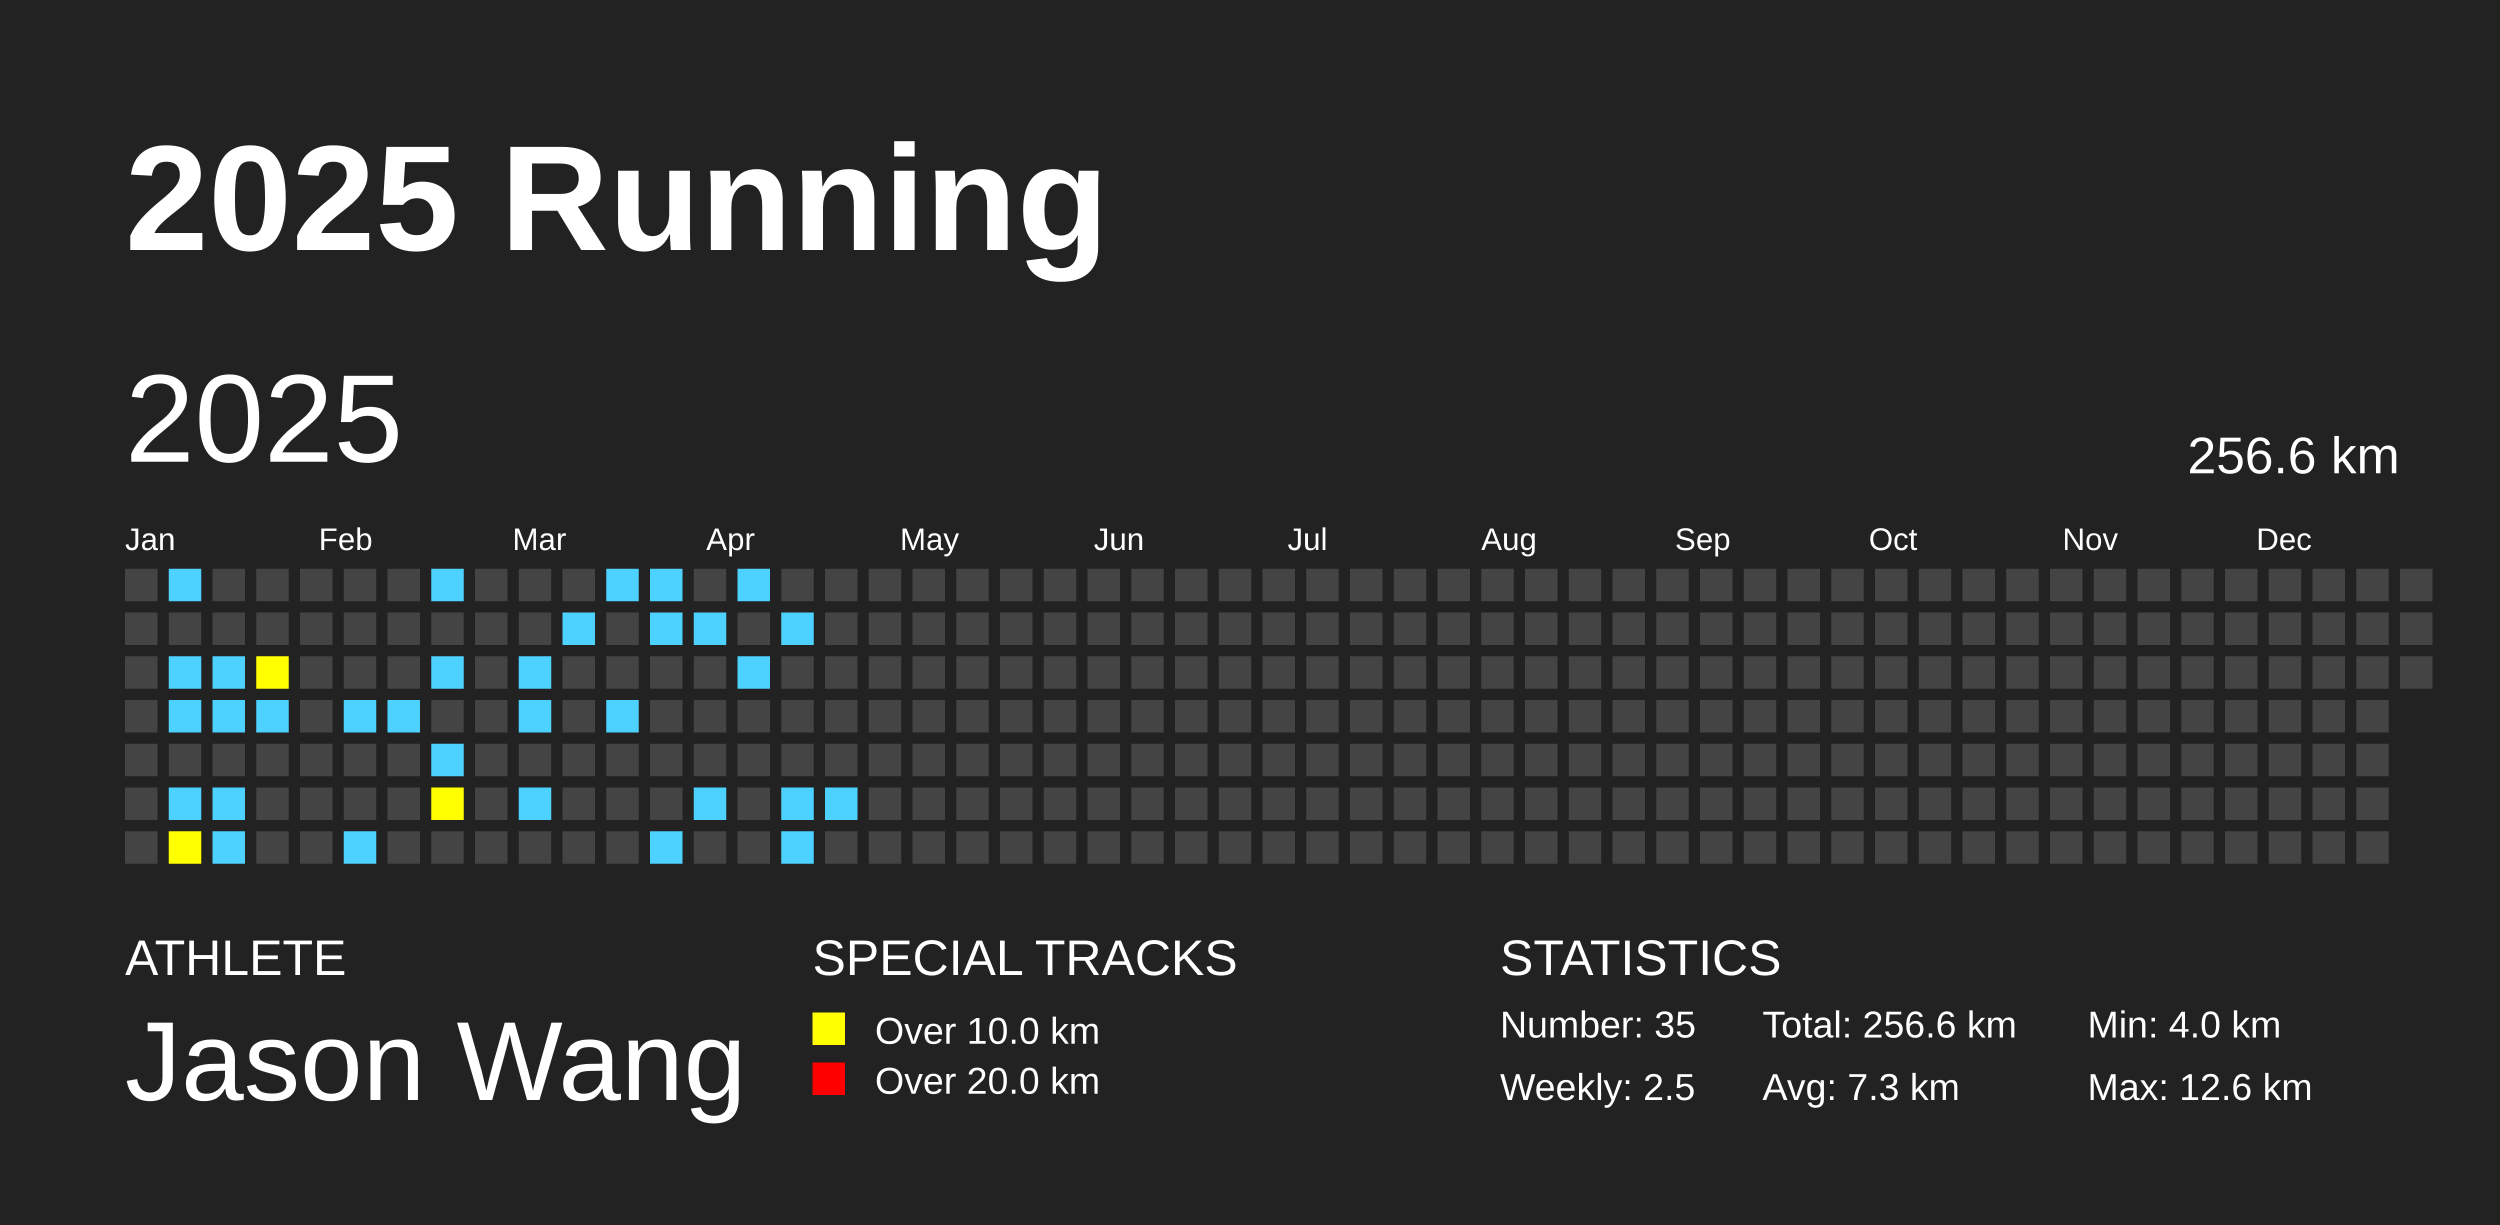
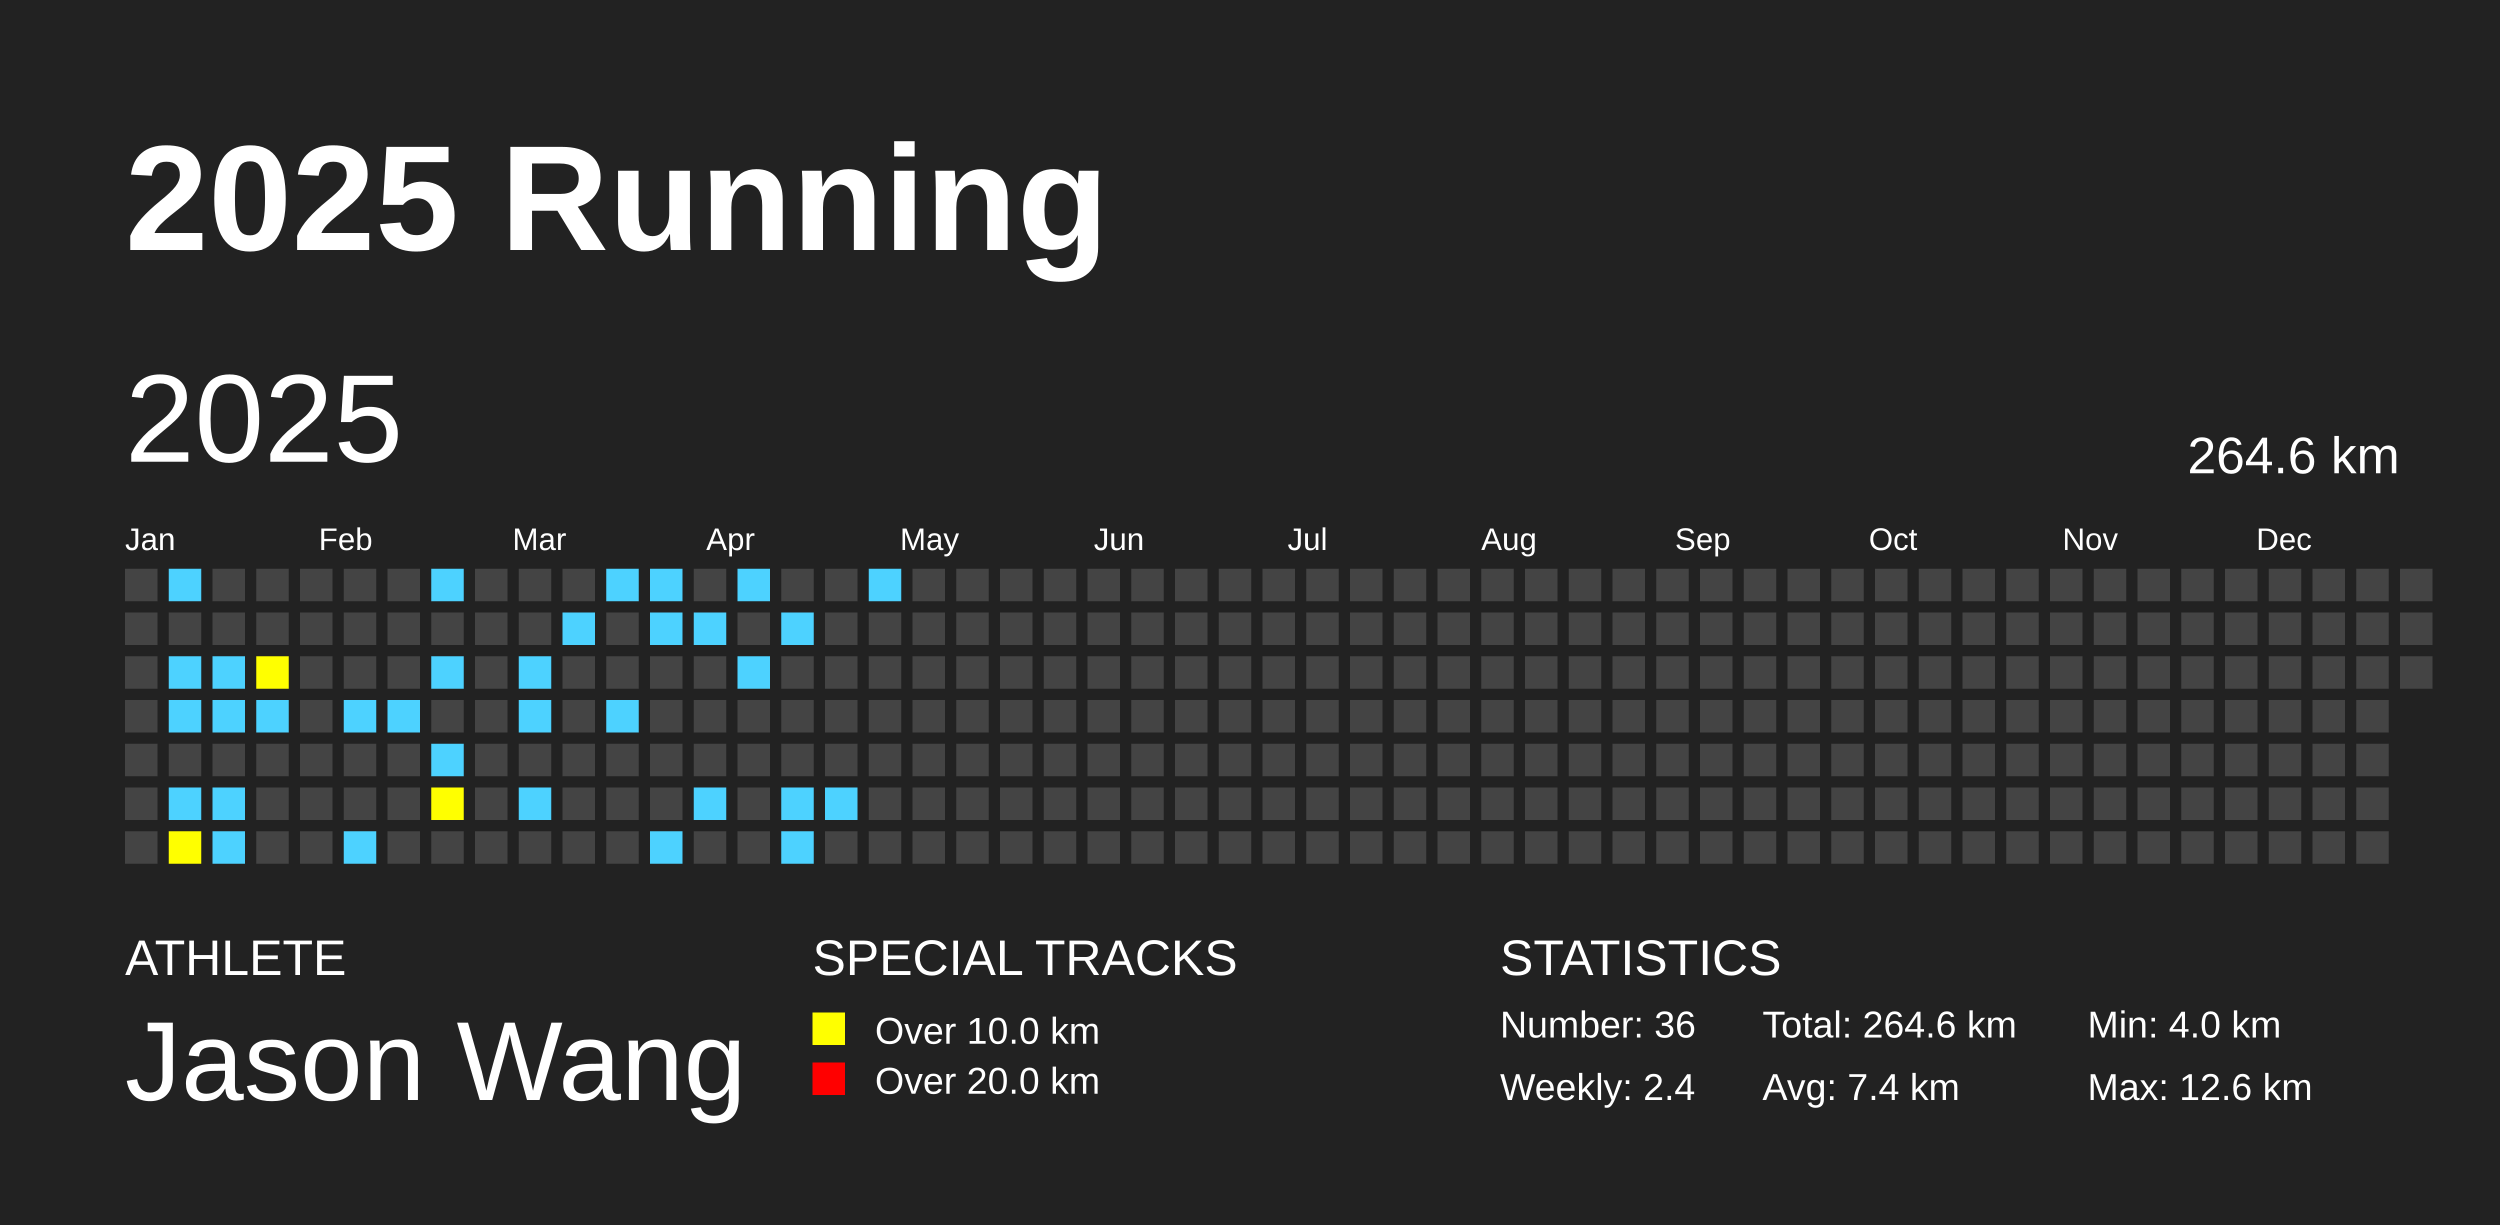
<svg xmlns="http://www.w3.org/2000/svg" baseProfile="full" height="98mm" version="1.1" viewBox="0,0,200,98" width="200mm">
  <defs />
  <rect fill="#222222" height="98" width="200" x="0" y="0" />
  <text fill="#FFFFFF" style="font-size:12px; font-family:Arial; font-weight:bold;" x="10" y="20">2025 Running</text>
  <text fill="#FFFFFF" style="font-size:4px; font-family:Arial" x="10" y="78">ATHLETE</text>
  <text fill="#FFFFFF" style="font-size:9px; font-family:Arial" x="10" y="88">Jason Wang</text>
  <text fill="#FFFFFF" style="font-size:4px; font-family:Arial" x="65" y="78">SPECIAL TRACKS</text>
  <rect fill="yellow" height="2.6" width="2.6" x="65" y="81" />
  <text fill="#FFFFFF" style="font-size:3px; font-family:Arial" x="70" y="83.5">Over 10.0 km</text>
  <rect fill="red" height="2.6" width="2.6" x="65" y="85" />
  <text fill="#FFFFFF" style="font-size:3px; font-family:Arial" x="70" y="87.5">Over 20.0 km</text>
  <text fill="#FFFFFF" style="font-size:4px; font-family:Arial" x="120" y="78">STATISTICS</text>
-   <text fill="#FFFFFF" style="font-size:3px; font-family:Arial" x="120" y="83">Number: 35</text>
-   <text fill="#FFFFFF" style="font-size:3px; font-family:Arial" x="120" y="88">Weekly: 2.5</text>
-   <text fill="#FFFFFF" style="font-size:3px; font-family:Arial" x="141" y="83">Total: 256.6 km</text>
-   <text fill="#FFFFFF" style="font-size:3px; font-family:Arial" x="141" y="88">Avg: 7.3 km</text>
+   <text fill="#FFFFFF" style="font-size:3px; font-family:Arial" x="120" y="83">Number: 36</text>
+   <text fill="#FFFFFF" style="font-size:3px; font-family:Arial" x="120" y="88">Weekly: 2.4</text>
+   <text fill="#FFFFFF" style="font-size:3px; font-family:Arial" x="141" y="83">Total: 264.6 km</text>
+   <text fill="#FFFFFF" style="font-size:3px; font-family:Arial" x="141" y="88">Avg: 7.4 km</text>
  <text fill="#FFFFFF" style="font-size:3px; font-family:Arial" x="167" y="83">Min: 4.0 km</text>
  <text fill="#FFFFFF" style="font-size:3px; font-family:Arial" x="167" y="88">Max: 12.6 km</text>
  <text dominant-baseline="hanging" fill="#FFFFFF" style="font-size:10.0px; font-family:Arial;" x="10" y="30">2025</text>
-   <text dominant-baseline="hanging" fill="#FFFFFF" style="font-size:4.125px; font-family:Arial;" x="175" y="35">256.6 km</text>
+   <text dominant-baseline="hanging" fill="#FFFFFF" style="font-size:4.125px; font-family:Arial;" x="175" y="35">264.6 km</text>
  <text fill="#FFFFFF" style="font-size:2.5px; font-family:Arial" x="10.0" y="44">Jan</text>
  <text fill="#FFFFFF" style="font-size:2.5px; font-family:Arial" x="25.5" y="44">Feb</text>
  <text fill="#FFFFFF" style="font-size:2.5px; font-family:Arial" x="41.0" y="44">Mar</text>
  <text fill="#FFFFFF" style="font-size:2.5px; font-family:Arial" x="56.5" y="44">Apr</text>
  <text fill="#FFFFFF" style="font-size:2.5px; font-family:Arial" x="72.0" y="44">May</text>
  <text fill="#FFFFFF" style="font-size:2.5px; font-family:Arial" x="87.5" y="44">Jun</text>
  <text fill="#FFFFFF" style="font-size:2.5px; font-family:Arial" x="103.0" y="44">Jul</text>
  <text fill="#FFFFFF" style="font-size:2.5px; font-family:Arial" x="118.5" y="44">Aug</text>
  <text fill="#FFFFFF" style="font-size:2.5px; font-family:Arial" x="134.0" y="44">Sep</text>
  <text fill="#FFFFFF" style="font-size:2.5px; font-family:Arial" x="149.5" y="44">Oct</text>
  <text fill="#FFFFFF" style="font-size:2.5px; font-family:Arial" x="165.0" y="44">Nov</text>
  <text fill="#FFFFFF" style="font-size:2.5px; font-family:Arial" x="180.5" y="44">Dec</text>
  <rect fill="#444444" height="2.6" width="2.6" x="10.0" y="45.5" />
  <rect fill="#444444" height="2.6" width="2.6" x="10.0" y="49.0" />
  <rect fill="#444444" height="2.6" width="2.6" x="10.0" y="52.5" />
  <rect fill="#444444" height="2.6" width="2.6" x="10.0" y="56.0" />
  <rect fill="#444444" height="2.6" width="2.6" x="10.0" y="59.5" />
  <rect fill="#444444" height="2.6" width="2.6" x="10.0" y="63.0" />
  <rect fill="#444444" height="2.6" width="2.6" x="10.0" y="66.5" />
  <rect fill="#4DD2FF" height="2.6" width="2.6" x="13.5" y="45.5" />
  <rect fill="#444444" height="2.6" width="2.6" x="13.5" y="49.0" />
  <rect fill="#4DD2FF" height="2.6" width="2.6" x="13.5" y="52.5" />
  <rect fill="#4DD2FF" height="2.6" width="2.6" x="13.5" y="56.0" />
  <rect fill="#444444" height="2.6" width="2.6" x="13.5" y="59.5" />
  <rect fill="#4DD2FF" height="2.6" width="2.6" x="13.5" y="63.0" />
  <rect fill="yellow" height="2.6" width="2.6" x="13.5" y="66.5" />
  <rect fill="#444444" height="2.6" width="2.6" x="17.0" y="45.5" />
  <rect fill="#444444" height="2.6" width="2.6" x="17.0" y="49.0" />
  <rect fill="#4DD2FF" height="2.6" width="2.6" x="17.0" y="52.5" />
  <rect fill="#4DD2FF" height="2.6" width="2.6" x="17.0" y="56.0" />
  <rect fill="#444444" height="2.6" width="2.6" x="17.0" y="59.5" />
  <rect fill="#4DD2FF" height="2.6" width="2.6" x="17.0" y="63.0" />
  <rect fill="#4DD2FF" height="2.6" width="2.6" x="17.0" y="66.5" />
  <rect fill="#444444" height="2.6" width="2.6" x="20.5" y="45.5" />
  <rect fill="#444444" height="2.6" width="2.6" x="20.5" y="49.0" />
  <rect fill="yellow" height="2.6" width="2.6" x="20.5" y="52.5" />
  <rect fill="#4DD2FF" height="2.6" width="2.6" x="20.5" y="56.0" />
  <rect fill="#444444" height="2.6" width="2.6" x="20.5" y="59.5" />
  <rect fill="#444444" height="2.6" width="2.6" x="20.5" y="63.0" />
  <rect fill="#444444" height="2.6" width="2.6" x="20.5" y="66.5" />
  <rect fill="#444444" height="2.6" width="2.6" x="24.0" y="45.5" />
  <rect fill="#444444" height="2.6" width="2.6" x="24.0" y="49.0" />
  <rect fill="#444444" height="2.6" width="2.6" x="24.0" y="52.5" />
  <rect fill="#444444" height="2.6" width="2.6" x="24.0" y="56.0" />
  <rect fill="#444444" height="2.6" width="2.6" x="24.0" y="59.5" />
  <rect fill="#444444" height="2.6" width="2.6" x="24.0" y="63.0" />
  <rect fill="#444444" height="2.6" width="2.6" x="24.0" y="66.5" />
  <rect fill="#444444" height="2.6" width="2.6" x="27.5" y="45.5" />
  <rect fill="#444444" height="2.6" width="2.6" x="27.5" y="49.0" />
  <rect fill="#444444" height="2.6" width="2.6" x="27.5" y="52.5" />
  <rect fill="#4DD2FF" height="2.6" width="2.6" x="27.5" y="56.0" />
  <rect fill="#444444" height="2.6" width="2.6" x="27.5" y="59.5" />
  <rect fill="#444444" height="2.6" width="2.6" x="27.5" y="63.0" />
  <rect fill="#4DD2FF" height="2.6" width="2.6" x="27.5" y="66.5" />
  <rect fill="#444444" height="2.6" width="2.6" x="31.0" y="45.5" />
  <rect fill="#444444" height="2.6" width="2.6" x="31.0" y="49.0" />
  <rect fill="#444444" height="2.6" width="2.6" x="31.0" y="52.5" />
  <rect fill="#4DD2FF" height="2.6" width="2.6" x="31.0" y="56.0" />
  <rect fill="#444444" height="2.6" width="2.6" x="31.0" y="59.5" />
  <rect fill="#444444" height="2.6" width="2.6" x="31.0" y="63.0" />
  <rect fill="#444444" height="2.6" width="2.6" x="31.0" y="66.5" />
  <rect fill="#4DD2FF" height="2.6" width="2.6" x="34.5" y="45.5" />
  <rect fill="#444444" height="2.6" width="2.6" x="34.5" y="49.0" />
  <rect fill="#4DD2FF" height="2.6" width="2.6" x="34.5" y="52.5" />
  <rect fill="#444444" height="2.6" width="2.6" x="34.5" y="56.0" />
  <rect fill="#4DD2FF" height="2.6" width="2.6" x="34.5" y="59.5" />
  <rect fill="yellow" height="2.6" width="2.6" x="34.5" y="63.0" />
  <rect fill="#444444" height="2.6" width="2.6" x="34.5" y="66.5" />
  <rect fill="#444444" height="2.6" width="2.6" x="38.0" y="45.5" />
  <rect fill="#444444" height="2.6" width="2.6" x="38.0" y="49.0" />
  <rect fill="#444444" height="2.6" width="2.6" x="38.0" y="52.5" />
  <rect fill="#444444" height="2.6" width="2.6" x="38.0" y="56.0" />
  <rect fill="#444444" height="2.6" width="2.6" x="38.0" y="59.5" />
  <rect fill="#444444" height="2.6" width="2.6" x="38.0" y="63.0" />
  <rect fill="#444444" height="2.6" width="2.6" x="38.0" y="66.5" />
  <rect fill="#444444" height="2.6" width="2.6" x="41.5" y="45.5" />
  <rect fill="#444444" height="2.6" width="2.6" x="41.5" y="49.0" />
  <rect fill="#4DD2FF" height="2.6" width="2.6" x="41.5" y="52.5" />
  <rect fill="#4DD2FF" height="2.6" width="2.6" x="41.5" y="56.0" />
  <rect fill="#444444" height="2.6" width="2.6" x="41.5" y="59.5" />
  <rect fill="#4DD2FF" height="2.6" width="2.6" x="41.5" y="63.0" />
  <rect fill="#444444" height="2.6" width="2.6" x="41.5" y="66.5" />
  <rect fill="#444444" height="2.6" width="2.6" x="45.0" y="45.5" />
  <rect fill="#4DD2FF" height="2.6" width="2.6" x="45.0" y="49.0" />
  <rect fill="#444444" height="2.6" width="2.6" x="45.0" y="52.5" />
  <rect fill="#444444" height="2.6" width="2.6" x="45.0" y="56.0" />
  <rect fill="#444444" height="2.6" width="2.6" x="45.0" y="59.5" />
  <rect fill="#444444" height="2.6" width="2.6" x="45.0" y="63.0" />
  <rect fill="#444444" height="2.6" width="2.6" x="45.0" y="66.5" />
  <rect fill="#4DD2FF" height="2.6" width="2.6" x="48.5" y="45.5" />
  <rect fill="#444444" height="2.6" width="2.6" x="48.5" y="49.0" />
  <rect fill="#444444" height="2.6" width="2.6" x="48.5" y="52.5" />
  <rect fill="#4DD2FF" height="2.6" width="2.6" x="48.5" y="56.0" />
  <rect fill="#444444" height="2.6" width="2.6" x="48.5" y="59.5" />
  <rect fill="#444444" height="2.6" width="2.6" x="48.5" y="63.0" />
  <rect fill="#444444" height="2.6" width="2.6" x="48.5" y="66.5" />
  <rect fill="#4DD2FF" height="2.6" width="2.6" x="52.0" y="45.5" />
  <rect fill="#4DD2FF" height="2.6" width="2.6" x="52.0" y="49.0" />
  <rect fill="#444444" height="2.6" width="2.6" x="52.0" y="52.5" />
  <rect fill="#444444" height="2.6" width="2.6" x="52.0" y="56.0" />
  <rect fill="#444444" height="2.6" width="2.6" x="52.0" y="59.5" />
  <rect fill="#444444" height="2.6" width="2.6" x="52.0" y="63.0" />
  <rect fill="#4DD2FF" height="2.6" width="2.6" x="52.0" y="66.5" />
  <rect fill="#444444" height="2.6" width="2.6" x="55.5" y="45.5" />
  <rect fill="#4DD2FF" height="2.6" width="2.6" x="55.5" y="49.0" />
  <rect fill="#444444" height="2.6" width="2.6" x="55.5" y="52.5" />
  <rect fill="#444444" height="2.6" width="2.6" x="55.5" y="56.0" />
  <rect fill="#444444" height="2.6" width="2.6" x="55.5" y="59.5" />
  <rect fill="#4DD2FF" height="2.6" width="2.6" x="55.5" y="63.0" />
  <rect fill="#444444" height="2.6" width="2.6" x="55.5" y="66.5" />
  <rect fill="#4DD2FF" height="2.6" width="2.6" x="59.0" y="45.5" />
  <rect fill="#444444" height="2.6" width="2.6" x="59.0" y="49.0" />
  <rect fill="#4DD2FF" height="2.6" width="2.6" x="59.0" y="52.5" />
  <rect fill="#444444" height="2.6" width="2.6" x="59.0" y="56.0" />
  <rect fill="#444444" height="2.6" width="2.6" x="59.0" y="59.5" />
  <rect fill="#444444" height="2.6" width="2.6" x="59.0" y="63.0" />
  <rect fill="#444444" height="2.6" width="2.6" x="59.0" y="66.5" />
  <rect fill="#444444" height="2.6" width="2.6" x="62.5" y="45.5" />
  <rect fill="#4DD2FF" height="2.6" width="2.6" x="62.5" y="49.0" />
  <rect fill="#444444" height="2.6" width="2.6" x="62.5" y="52.5" />
  <rect fill="#444444" height="2.6" width="2.6" x="62.5" y="56.0" />
  <rect fill="#444444" height="2.6" width="2.6" x="62.5" y="59.5" />
  <rect fill="#4DD2FF" height="2.6" width="2.6" x="62.5" y="63.0" />
  <rect fill="#4DD2FF" height="2.6" width="2.6" x="62.5" y="66.5" />
  <rect fill="#444444" height="2.6" width="2.6" x="66.0" y="45.5" />
  <rect fill="#444444" height="2.6" width="2.6" x="66.0" y="49.0" />
  <rect fill="#444444" height="2.6" width="2.6" x="66.0" y="52.5" />
  <rect fill="#444444" height="2.6" width="2.6" x="66.0" y="56.0" />
  <rect fill="#444444" height="2.6" width="2.6" x="66.0" y="59.5" />
  <rect fill="#4DD2FF" height="2.6" width="2.6" x="66.0" y="63.0" />
  <rect fill="#444444" height="2.6" width="2.6" x="66.0" y="66.5" />
-   <rect fill="#444444" height="2.6" width="2.6" x="69.5" y="45.5" />
+   <rect fill="#4DD2FF" height="2.6" width="2.6" x="69.5" y="45.5" />
  <rect fill="#444444" height="2.6" width="2.6" x="69.5" y="49.0" />
  <rect fill="#444444" height="2.6" width="2.6" x="69.5" y="52.5" />
  <rect fill="#444444" height="2.6" width="2.6" x="69.5" y="56.0" />
  <rect fill="#444444" height="2.6" width="2.6" x="69.5" y="59.5" />
  <rect fill="#444444" height="2.6" width="2.6" x="69.5" y="63.0" />
  <rect fill="#444444" height="2.6" width="2.6" x="69.5" y="66.5" />
  <rect fill="#444444" height="2.6" width="2.6" x="73.0" y="45.5" />
  <rect fill="#444444" height="2.6" width="2.6" x="73.0" y="49.0" />
  <rect fill="#444444" height="2.6" width="2.6" x="73.0" y="52.5" />
  <rect fill="#444444" height="2.6" width="2.6" x="73.0" y="56.0" />
  <rect fill="#444444" height="2.6" width="2.6" x="73.0" y="59.5" />
  <rect fill="#444444" height="2.6" width="2.6" x="73.0" y="63.0" />
  <rect fill="#444444" height="2.6" width="2.6" x="73.0" y="66.5" />
  <rect fill="#444444" height="2.6" width="2.6" x="76.5" y="45.5" />
  <rect fill="#444444" height="2.6" width="2.6" x="76.5" y="49.0" />
  <rect fill="#444444" height="2.6" width="2.6" x="76.5" y="52.5" />
  <rect fill="#444444" height="2.6" width="2.6" x="76.5" y="56.0" />
  <rect fill="#444444" height="2.6" width="2.6" x="76.5" y="59.5" />
  <rect fill="#444444" height="2.6" width="2.6" x="76.5" y="63.0" />
  <rect fill="#444444" height="2.6" width="2.6" x="76.5" y="66.5" />
  <rect fill="#444444" height="2.6" width="2.6" x="80.0" y="45.5" />
  <rect fill="#444444" height="2.6" width="2.6" x="80.0" y="49.0" />
  <rect fill="#444444" height="2.6" width="2.6" x="80.0" y="52.5" />
  <rect fill="#444444" height="2.6" width="2.6" x="80.0" y="56.0" />
  <rect fill="#444444" height="2.6" width="2.6" x="80.0" y="59.5" />
  <rect fill="#444444" height="2.6" width="2.6" x="80.0" y="63.0" />
  <rect fill="#444444" height="2.6" width="2.6" x="80.0" y="66.5" />
  <rect fill="#444444" height="2.6" width="2.6" x="83.5" y="45.5" />
  <rect fill="#444444" height="2.6" width="2.6" x="83.5" y="49.0" />
  <rect fill="#444444" height="2.6" width="2.6" x="83.5" y="52.5" />
  <rect fill="#444444" height="2.6" width="2.6" x="83.5" y="56.0" />
  <rect fill="#444444" height="2.6" width="2.6" x="83.5" y="59.5" />
  <rect fill="#444444" height="2.6" width="2.6" x="83.5" y="63.0" />
  <rect fill="#444444" height="2.6" width="2.6" x="83.5" y="66.5" />
  <rect fill="#444444" height="2.6" width="2.6" x="87.0" y="45.5" />
  <rect fill="#444444" height="2.6" width="2.6" x="87.0" y="49.0" />
  <rect fill="#444444" height="2.6" width="2.6" x="87.0" y="52.5" />
  <rect fill="#444444" height="2.6" width="2.6" x="87.0" y="56.0" />
  <rect fill="#444444" height="2.6" width="2.6" x="87.0" y="59.5" />
  <rect fill="#444444" height="2.6" width="2.6" x="87.0" y="63.0" />
  <rect fill="#444444" height="2.6" width="2.6" x="87.0" y="66.5" />
  <rect fill="#444444" height="2.6" width="2.6" x="90.5" y="45.5" />
  <rect fill="#444444" height="2.6" width="2.6" x="90.5" y="49.0" />
  <rect fill="#444444" height="2.6" width="2.6" x="90.5" y="52.5" />
  <rect fill="#444444" height="2.6" width="2.6" x="90.5" y="56.0" />
  <rect fill="#444444" height="2.6" width="2.6" x="90.5" y="59.5" />
  <rect fill="#444444" height="2.6" width="2.6" x="90.5" y="63.0" />
  <rect fill="#444444" height="2.6" width="2.6" x="90.5" y="66.5" />
  <rect fill="#444444" height="2.6" width="2.6" x="94.0" y="45.5" />
  <rect fill="#444444" height="2.6" width="2.6" x="94.0" y="49.0" />
  <rect fill="#444444" height="2.6" width="2.6" x="94.0" y="52.5" />
  <rect fill="#444444" height="2.6" width="2.6" x="94.0" y="56.0" />
  <rect fill="#444444" height="2.6" width="2.6" x="94.0" y="59.5" />
  <rect fill="#444444" height="2.6" width="2.6" x="94.0" y="63.0" />
  <rect fill="#444444" height="2.6" width="2.6" x="94.0" y="66.5" />
  <rect fill="#444444" height="2.6" width="2.6" x="97.5" y="45.5" />
  <rect fill="#444444" height="2.6" width="2.6" x="97.5" y="49.0" />
  <rect fill="#444444" height="2.6" width="2.6" x="97.5" y="52.5" />
  <rect fill="#444444" height="2.6" width="2.6" x="97.5" y="56.0" />
  <rect fill="#444444" height="2.6" width="2.6" x="97.5" y="59.5" />
  <rect fill="#444444" height="2.6" width="2.6" x="97.5" y="63.0" />
  <rect fill="#444444" height="2.6" width="2.6" x="97.5" y="66.5" />
  <rect fill="#444444" height="2.6" width="2.6" x="101.0" y="45.5" />
  <rect fill="#444444" height="2.6" width="2.6" x="101.0" y="49.0" />
  <rect fill="#444444" height="2.6" width="2.6" x="101.0" y="52.5" />
  <rect fill="#444444" height="2.6" width="2.6" x="101.0" y="56.0" />
  <rect fill="#444444" height="2.6" width="2.6" x="101.0" y="59.5" />
  <rect fill="#444444" height="2.6" width="2.6" x="101.0" y="63.0" />
  <rect fill="#444444" height="2.6" width="2.6" x="101.0" y="66.5" />
  <rect fill="#444444" height="2.6" width="2.6" x="104.5" y="45.5" />
  <rect fill="#444444" height="2.6" width="2.6" x="104.5" y="49.0" />
  <rect fill="#444444" height="2.6" width="2.6" x="104.5" y="52.5" />
  <rect fill="#444444" height="2.6" width="2.6" x="104.5" y="56.0" />
  <rect fill="#444444" height="2.6" width="2.6" x="104.5" y="59.5" />
  <rect fill="#444444" height="2.6" width="2.6" x="104.5" y="63.0" />
  <rect fill="#444444" height="2.6" width="2.6" x="104.5" y="66.5" />
  <rect fill="#444444" height="2.6" width="2.6" x="108.0" y="45.5" />
  <rect fill="#444444" height="2.6" width="2.6" x="108.0" y="49.0" />
  <rect fill="#444444" height="2.6" width="2.6" x="108.0" y="52.5" />
  <rect fill="#444444" height="2.6" width="2.6" x="108.0" y="56.0" />
  <rect fill="#444444" height="2.6" width="2.6" x="108.0" y="59.5" />
  <rect fill="#444444" height="2.6" width="2.6" x="108.0" y="63.0" />
  <rect fill="#444444" height="2.6" width="2.6" x="108.0" y="66.5" />
  <rect fill="#444444" height="2.6" width="2.6" x="111.5" y="45.5" />
  <rect fill="#444444" height="2.6" width="2.6" x="111.5" y="49.0" />
  <rect fill="#444444" height="2.6" width="2.6" x="111.5" y="52.5" />
  <rect fill="#444444" height="2.6" width="2.6" x="111.5" y="56.0" />
  <rect fill="#444444" height="2.6" width="2.6" x="111.5" y="59.5" />
  <rect fill="#444444" height="2.6" width="2.6" x="111.5" y="63.0" />
  <rect fill="#444444" height="2.6" width="2.6" x="111.5" y="66.5" />
  <rect fill="#444444" height="2.6" width="2.6" x="115.0" y="45.5" />
  <rect fill="#444444" height="2.6" width="2.6" x="115.0" y="49.0" />
  <rect fill="#444444" height="2.6" width="2.6" x="115.0" y="52.5" />
  <rect fill="#444444" height="2.6" width="2.6" x="115.0" y="56.0" />
  <rect fill="#444444" height="2.6" width="2.6" x="115.0" y="59.5" />
  <rect fill="#444444" height="2.6" width="2.6" x="115.0" y="63.0" />
  <rect fill="#444444" height="2.6" width="2.6" x="115.0" y="66.5" />
  <rect fill="#444444" height="2.6" width="2.6" x="118.5" y="45.5" />
  <rect fill="#444444" height="2.6" width="2.6" x="118.5" y="49.0" />
  <rect fill="#444444" height="2.6" width="2.6" x="118.5" y="52.5" />
  <rect fill="#444444" height="2.6" width="2.6" x="118.5" y="56.0" />
  <rect fill="#444444" height="2.6" width="2.6" x="118.5" y="59.5" />
  <rect fill="#444444" height="2.6" width="2.6" x="118.5" y="63.0" />
  <rect fill="#444444" height="2.6" width="2.6" x="118.5" y="66.5" />
  <rect fill="#444444" height="2.6" width="2.6" x="122.0" y="45.5" />
  <rect fill="#444444" height="2.6" width="2.6" x="122.0" y="49.0" />
  <rect fill="#444444" height="2.6" width="2.6" x="122.0" y="52.5" />
  <rect fill="#444444" height="2.6" width="2.6" x="122.0" y="56.0" />
  <rect fill="#444444" height="2.6" width="2.6" x="122.0" y="59.5" />
  <rect fill="#444444" height="2.6" width="2.6" x="122.0" y="63.0" />
  <rect fill="#444444" height="2.6" width="2.6" x="122.0" y="66.5" />
  <rect fill="#444444" height="2.6" width="2.6" x="125.5" y="45.5" />
  <rect fill="#444444" height="2.6" width="2.6" x="125.5" y="49.0" />
  <rect fill="#444444" height="2.6" width="2.6" x="125.5" y="52.5" />
  <rect fill="#444444" height="2.6" width="2.6" x="125.5" y="56.0" />
  <rect fill="#444444" height="2.6" width="2.6" x="125.5" y="59.5" />
  <rect fill="#444444" height="2.6" width="2.6" x="125.5" y="63.0" />
  <rect fill="#444444" height="2.6" width="2.6" x="125.5" y="66.5" />
  <rect fill="#444444" height="2.6" width="2.6" x="129.0" y="45.5" />
  <rect fill="#444444" height="2.6" width="2.6" x="129.0" y="49.0" />
  <rect fill="#444444" height="2.6" width="2.6" x="129.0" y="52.5" />
  <rect fill="#444444" height="2.6" width="2.6" x="129.0" y="56.0" />
  <rect fill="#444444" height="2.6" width="2.6" x="129.0" y="59.5" />
  <rect fill="#444444" height="2.6" width="2.6" x="129.0" y="63.0" />
  <rect fill="#444444" height="2.6" width="2.6" x="129.0" y="66.5" />
  <rect fill="#444444" height="2.6" width="2.6" x="132.5" y="45.5" />
  <rect fill="#444444" height="2.6" width="2.6" x="132.5" y="49.0" />
  <rect fill="#444444" height="2.6" width="2.6" x="132.5" y="52.5" />
  <rect fill="#444444" height="2.6" width="2.6" x="132.5" y="56.0" />
  <rect fill="#444444" height="2.6" width="2.6" x="132.5" y="59.5" />
  <rect fill="#444444" height="2.6" width="2.6" x="132.5" y="63.0" />
  <rect fill="#444444" height="2.6" width="2.6" x="132.5" y="66.5" />
  <rect fill="#444444" height="2.6" width="2.6" x="136.0" y="45.5" />
  <rect fill="#444444" height="2.6" width="2.6" x="136.0" y="49.0" />
  <rect fill="#444444" height="2.6" width="2.6" x="136.0" y="52.5" />
  <rect fill="#444444" height="2.6" width="2.6" x="136.0" y="56.0" />
  <rect fill="#444444" height="2.6" width="2.6" x="136.0" y="59.5" />
  <rect fill="#444444" height="2.6" width="2.6" x="136.0" y="63.0" />
  <rect fill="#444444" height="2.6" width="2.6" x="136.0" y="66.5" />
  <rect fill="#444444" height="2.6" width="2.6" x="139.5" y="45.5" />
  <rect fill="#444444" height="2.6" width="2.6" x="139.5" y="49.0" />
  <rect fill="#444444" height="2.6" width="2.6" x="139.5" y="52.5" />
  <rect fill="#444444" height="2.6" width="2.6" x="139.5" y="56.0" />
  <rect fill="#444444" height="2.6" width="2.6" x="139.5" y="59.5" />
  <rect fill="#444444" height="2.6" width="2.6" x="139.5" y="63.0" />
  <rect fill="#444444" height="2.6" width="2.6" x="139.5" y="66.5" />
  <rect fill="#444444" height="2.6" width="2.6" x="143.0" y="45.5" />
  <rect fill="#444444" height="2.6" width="2.6" x="143.0" y="49.0" />
  <rect fill="#444444" height="2.6" width="2.6" x="143.0" y="52.5" />
  <rect fill="#444444" height="2.6" width="2.6" x="143.0" y="56.0" />
  <rect fill="#444444" height="2.6" width="2.6" x="143.0" y="59.5" />
  <rect fill="#444444" height="2.6" width="2.6" x="143.0" y="63.0" />
  <rect fill="#444444" height="2.6" width="2.6" x="143.0" y="66.5" />
  <rect fill="#444444" height="2.6" width="2.6" x="146.5" y="45.5" />
  <rect fill="#444444" height="2.6" width="2.6" x="146.5" y="49.0" />
  <rect fill="#444444" height="2.6" width="2.6" x="146.5" y="52.5" />
  <rect fill="#444444" height="2.6" width="2.6" x="146.5" y="56.0" />
  <rect fill="#444444" height="2.6" width="2.6" x="146.5" y="59.5" />
  <rect fill="#444444" height="2.6" width="2.6" x="146.5" y="63.0" />
  <rect fill="#444444" height="2.6" width="2.6" x="146.5" y="66.5" />
  <rect fill="#444444" height="2.6" width="2.6" x="150.0" y="45.5" />
  <rect fill="#444444" height="2.6" width="2.6" x="150.0" y="49.0" />
  <rect fill="#444444" height="2.6" width="2.6" x="150.0" y="52.5" />
  <rect fill="#444444" height="2.6" width="2.6" x="150.0" y="56.0" />
  <rect fill="#444444" height="2.6" width="2.6" x="150.0" y="59.5" />
  <rect fill="#444444" height="2.6" width="2.6" x="150.0" y="63.0" />
  <rect fill="#444444" height="2.6" width="2.6" x="150.0" y="66.5" />
  <rect fill="#444444" height="2.6" width="2.6" x="153.5" y="45.5" />
  <rect fill="#444444" height="2.6" width="2.6" x="153.5" y="49.0" />
  <rect fill="#444444" height="2.6" width="2.6" x="153.5" y="52.5" />
  <rect fill="#444444" height="2.6" width="2.6" x="153.5" y="56.0" />
  <rect fill="#444444" height="2.6" width="2.6" x="153.5" y="59.5" />
  <rect fill="#444444" height="2.6" width="2.6" x="153.5" y="63.0" />
  <rect fill="#444444" height="2.6" width="2.6" x="153.5" y="66.5" />
  <rect fill="#444444" height="2.6" width="2.6" x="157.0" y="45.5" />
  <rect fill="#444444" height="2.6" width="2.6" x="157.0" y="49.0" />
  <rect fill="#444444" height="2.6" width="2.6" x="157.0" y="52.5" />
  <rect fill="#444444" height="2.6" width="2.6" x="157.0" y="56.0" />
  <rect fill="#444444" height="2.6" width="2.6" x="157.0" y="59.5" />
  <rect fill="#444444" height="2.6" width="2.6" x="157.0" y="63.0" />
  <rect fill="#444444" height="2.6" width="2.6" x="157.0" y="66.5" />
  <rect fill="#444444" height="2.6" width="2.6" x="160.5" y="45.5" />
  <rect fill="#444444" height="2.6" width="2.6" x="160.5" y="49.0" />
  <rect fill="#444444" height="2.6" width="2.6" x="160.5" y="52.5" />
  <rect fill="#444444" height="2.6" width="2.6" x="160.5" y="56.0" />
  <rect fill="#444444" height="2.6" width="2.6" x="160.5" y="59.5" />
  <rect fill="#444444" height="2.6" width="2.6" x="160.5" y="63.0" />
  <rect fill="#444444" height="2.6" width="2.6" x="160.5" y="66.5" />
  <rect fill="#444444" height="2.6" width="2.6" x="164.0" y="45.5" />
  <rect fill="#444444" height="2.6" width="2.6" x="164.0" y="49.0" />
  <rect fill="#444444" height="2.6" width="2.6" x="164.0" y="52.5" />
  <rect fill="#444444" height="2.6" width="2.6" x="164.0" y="56.0" />
  <rect fill="#444444" height="2.6" width="2.6" x="164.0" y="59.5" />
  <rect fill="#444444" height="2.6" width="2.6" x="164.0" y="63.0" />
  <rect fill="#444444" height="2.6" width="2.6" x="164.0" y="66.5" />
  <rect fill="#444444" height="2.6" width="2.6" x="167.5" y="45.5" />
  <rect fill="#444444" height="2.6" width="2.6" x="167.5" y="49.0" />
  <rect fill="#444444" height="2.6" width="2.6" x="167.5" y="52.5" />
  <rect fill="#444444" height="2.6" width="2.6" x="167.5" y="56.0" />
  <rect fill="#444444" height="2.6" width="2.6" x="167.5" y="59.5" />
  <rect fill="#444444" height="2.6" width="2.6" x="167.5" y="63.0" />
  <rect fill="#444444" height="2.6" width="2.6" x="167.5" y="66.5" />
  <rect fill="#444444" height="2.6" width="2.6" x="171.0" y="45.5" />
  <rect fill="#444444" height="2.6" width="2.6" x="171.0" y="49.0" />
  <rect fill="#444444" height="2.6" width="2.6" x="171.0" y="52.5" />
  <rect fill="#444444" height="2.6" width="2.6" x="171.0" y="56.0" />
  <rect fill="#444444" height="2.6" width="2.6" x="171.0" y="59.5" />
  <rect fill="#444444" height="2.6" width="2.6" x="171.0" y="63.0" />
  <rect fill="#444444" height="2.6" width="2.6" x="171.0" y="66.5" />
  <rect fill="#444444" height="2.6" width="2.6" x="174.5" y="45.5" />
  <rect fill="#444444" height="2.6" width="2.6" x="174.5" y="49.0" />
  <rect fill="#444444" height="2.6" width="2.6" x="174.5" y="52.5" />
  <rect fill="#444444" height="2.6" width="2.6" x="174.5" y="56.0" />
  <rect fill="#444444" height="2.6" width="2.6" x="174.5" y="59.5" />
  <rect fill="#444444" height="2.6" width="2.6" x="174.5" y="63.0" />
  <rect fill="#444444" height="2.6" width="2.6" x="174.5" y="66.5" />
  <rect fill="#444444" height="2.6" width="2.6" x="178.0" y="45.5" />
  <rect fill="#444444" height="2.6" width="2.6" x="178.0" y="49.0" />
  <rect fill="#444444" height="2.6" width="2.6" x="178.0" y="52.5" />
  <rect fill="#444444" height="2.6" width="2.6" x="178.0" y="56.0" />
  <rect fill="#444444" height="2.6" width="2.6" x="178.0" y="59.5" />
  <rect fill="#444444" height="2.6" width="2.6" x="178.0" y="63.0" />
  <rect fill="#444444" height="2.6" width="2.6" x="178.0" y="66.5" />
  <rect fill="#444444" height="2.6" width="2.6" x="181.5" y="45.5" />
  <rect fill="#444444" height="2.6" width="2.6" x="181.5" y="49.0" />
  <rect fill="#444444" height="2.6" width="2.6" x="181.5" y="52.5" />
  <rect fill="#444444" height="2.6" width="2.6" x="181.5" y="56.0" />
  <rect fill="#444444" height="2.6" width="2.6" x="181.5" y="59.5" />
  <rect fill="#444444" height="2.6" width="2.6" x="181.5" y="63.0" />
  <rect fill="#444444" height="2.6" width="2.6" x="181.5" y="66.5" />
  <rect fill="#444444" height="2.6" width="2.6" x="185.0" y="45.5" />
  <rect fill="#444444" height="2.6" width="2.6" x="185.0" y="49.0" />
  <rect fill="#444444" height="2.6" width="2.6" x="185.0" y="52.5" />
  <rect fill="#444444" height="2.6" width="2.6" x="185.0" y="56.0" />
  <rect fill="#444444" height="2.6" width="2.6" x="185.0" y="59.5" />
  <rect fill="#444444" height="2.6" width="2.6" x="185.0" y="63.0" />
  <rect fill="#444444" height="2.6" width="2.6" x="185.0" y="66.5" />
  <rect fill="#444444" height="2.6" width="2.6" x="188.5" y="45.5" />
  <rect fill="#444444" height="2.6" width="2.6" x="188.5" y="49.0" />
  <rect fill="#444444" height="2.6" width="2.6" x="188.5" y="52.5" />
  <rect fill="#444444" height="2.6" width="2.6" x="188.5" y="56.0" />
  <rect fill="#444444" height="2.6" width="2.6" x="188.5" y="59.5" />
  <rect fill="#444444" height="2.6" width="2.6" x="188.5" y="63.0" />
  <rect fill="#444444" height="2.6" width="2.6" x="188.5" y="66.5" />
  <rect fill="#444444" height="2.6" width="2.6" x="192.0" y="45.5" />
  <rect fill="#444444" height="2.6" width="2.6" x="192.0" y="49.0" />
  <rect fill="#444444" height="2.6" width="2.6" x="192.0" y="52.5" />
</svg>
